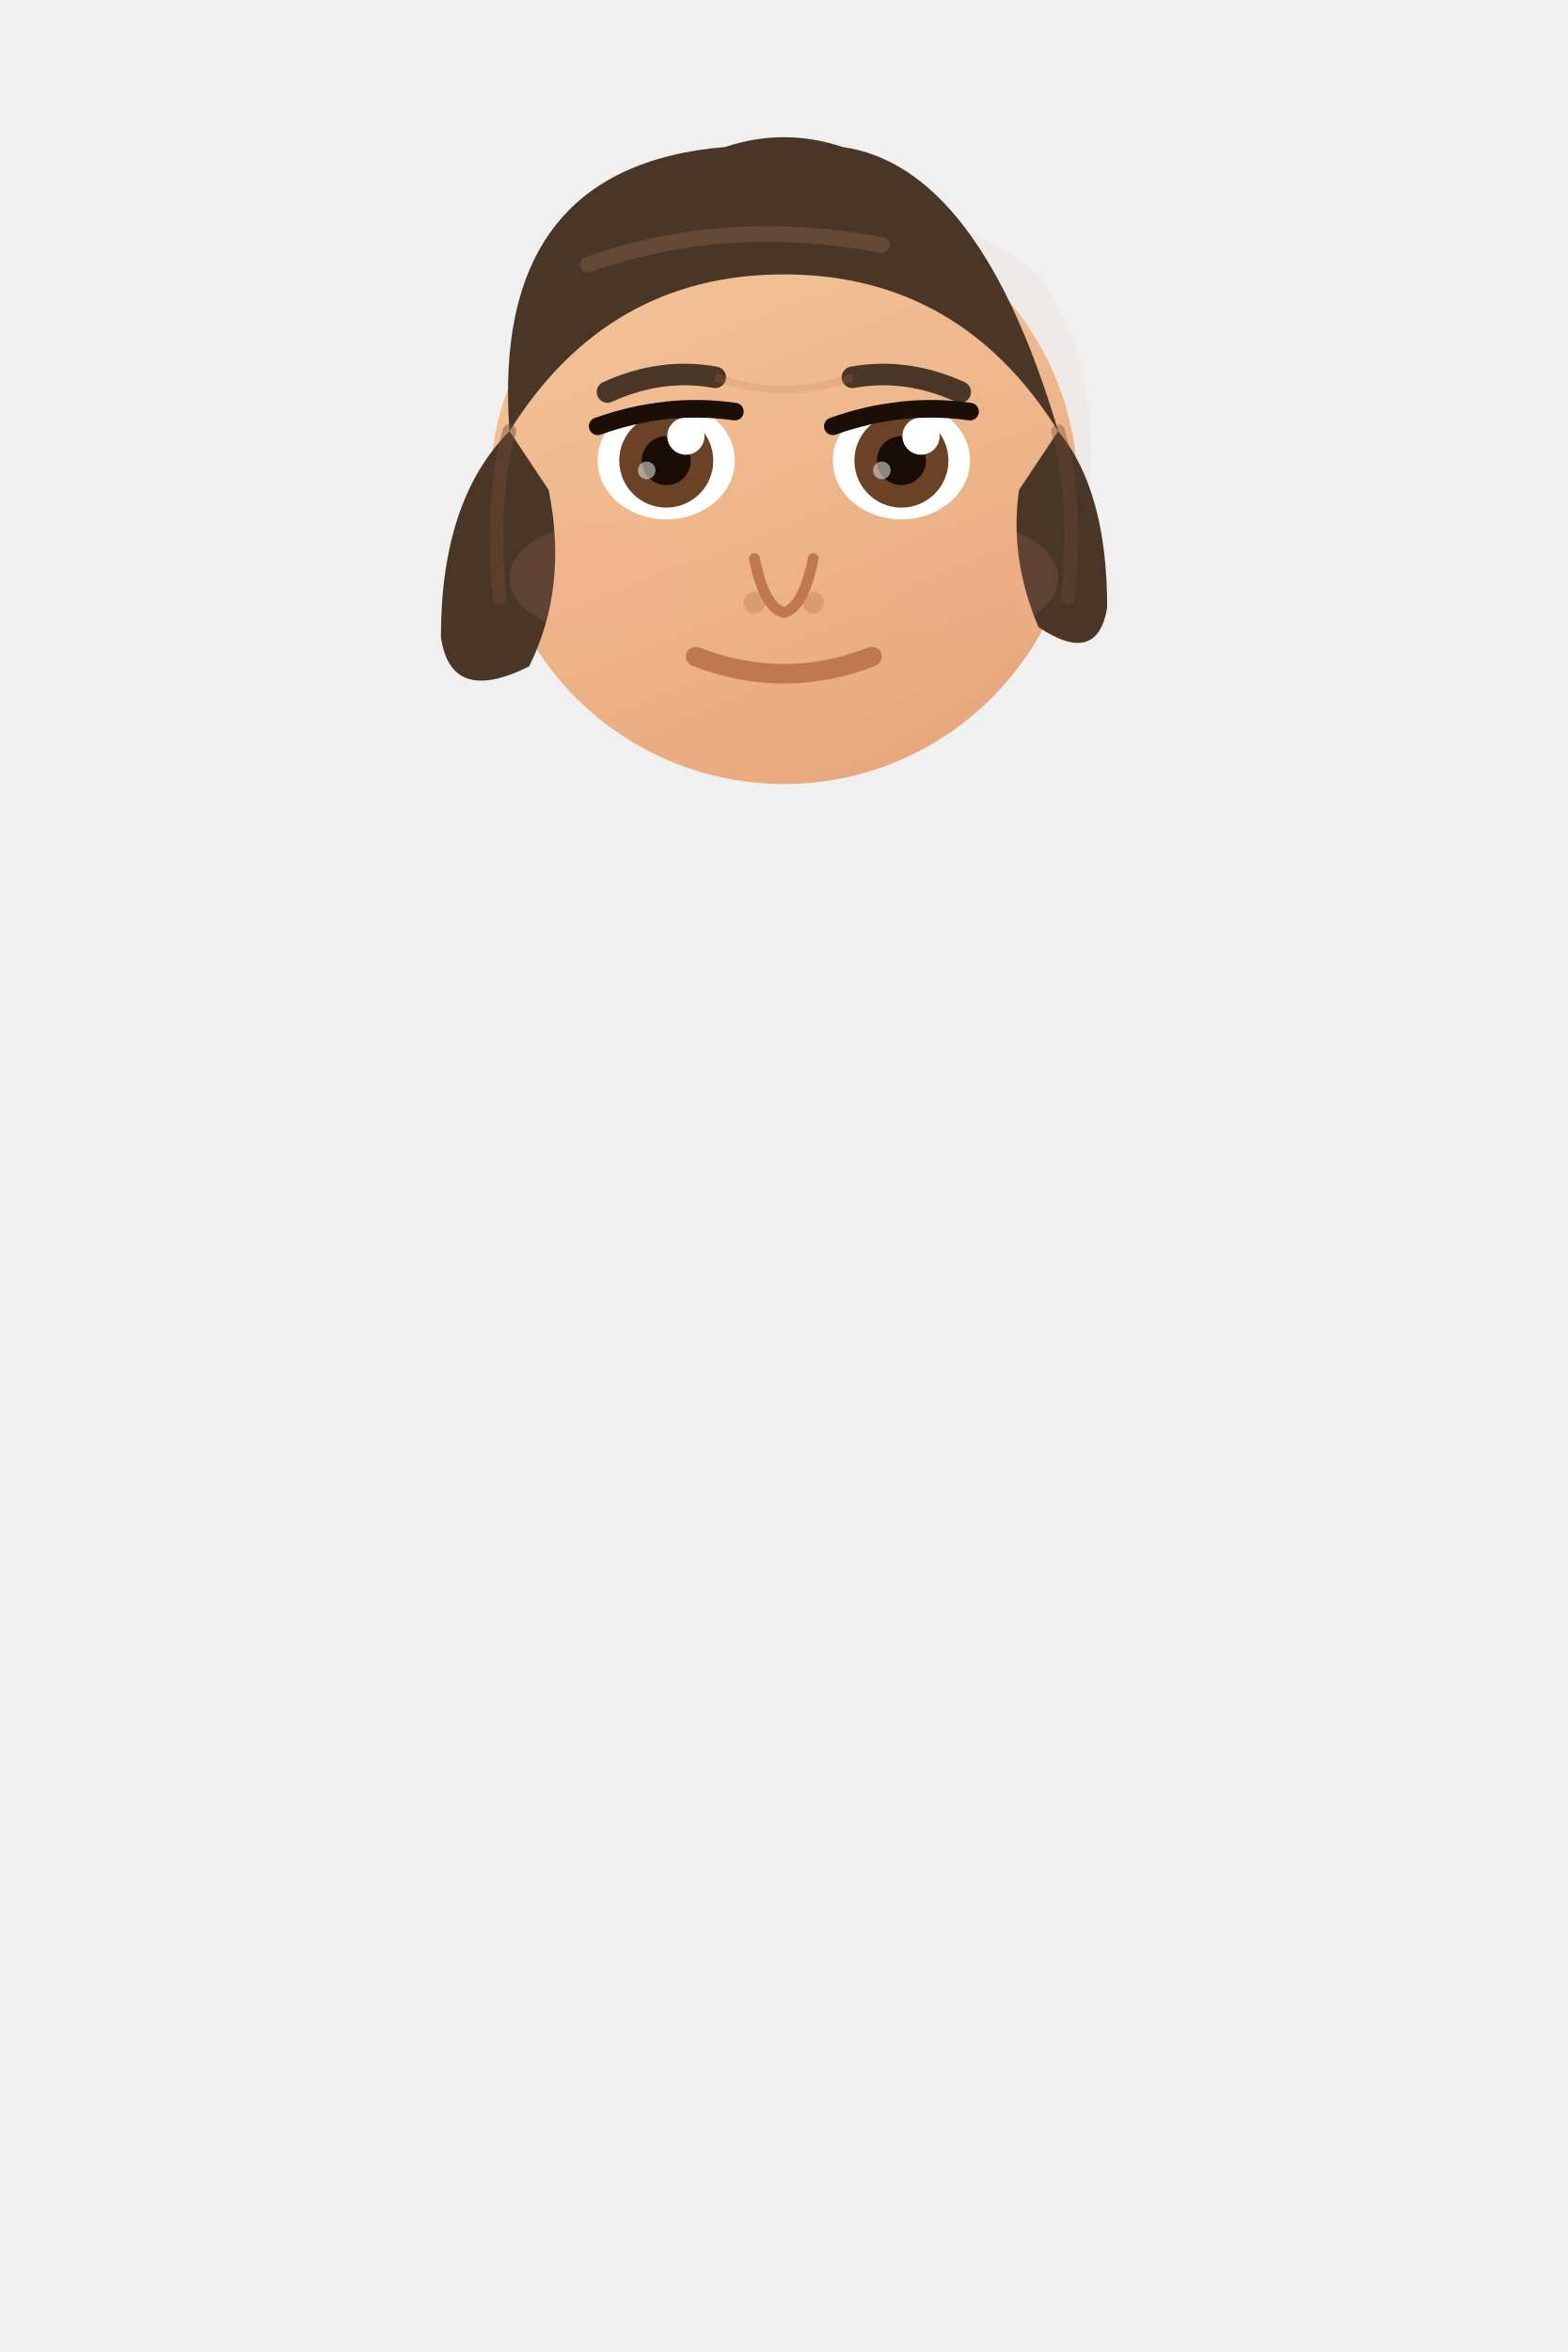
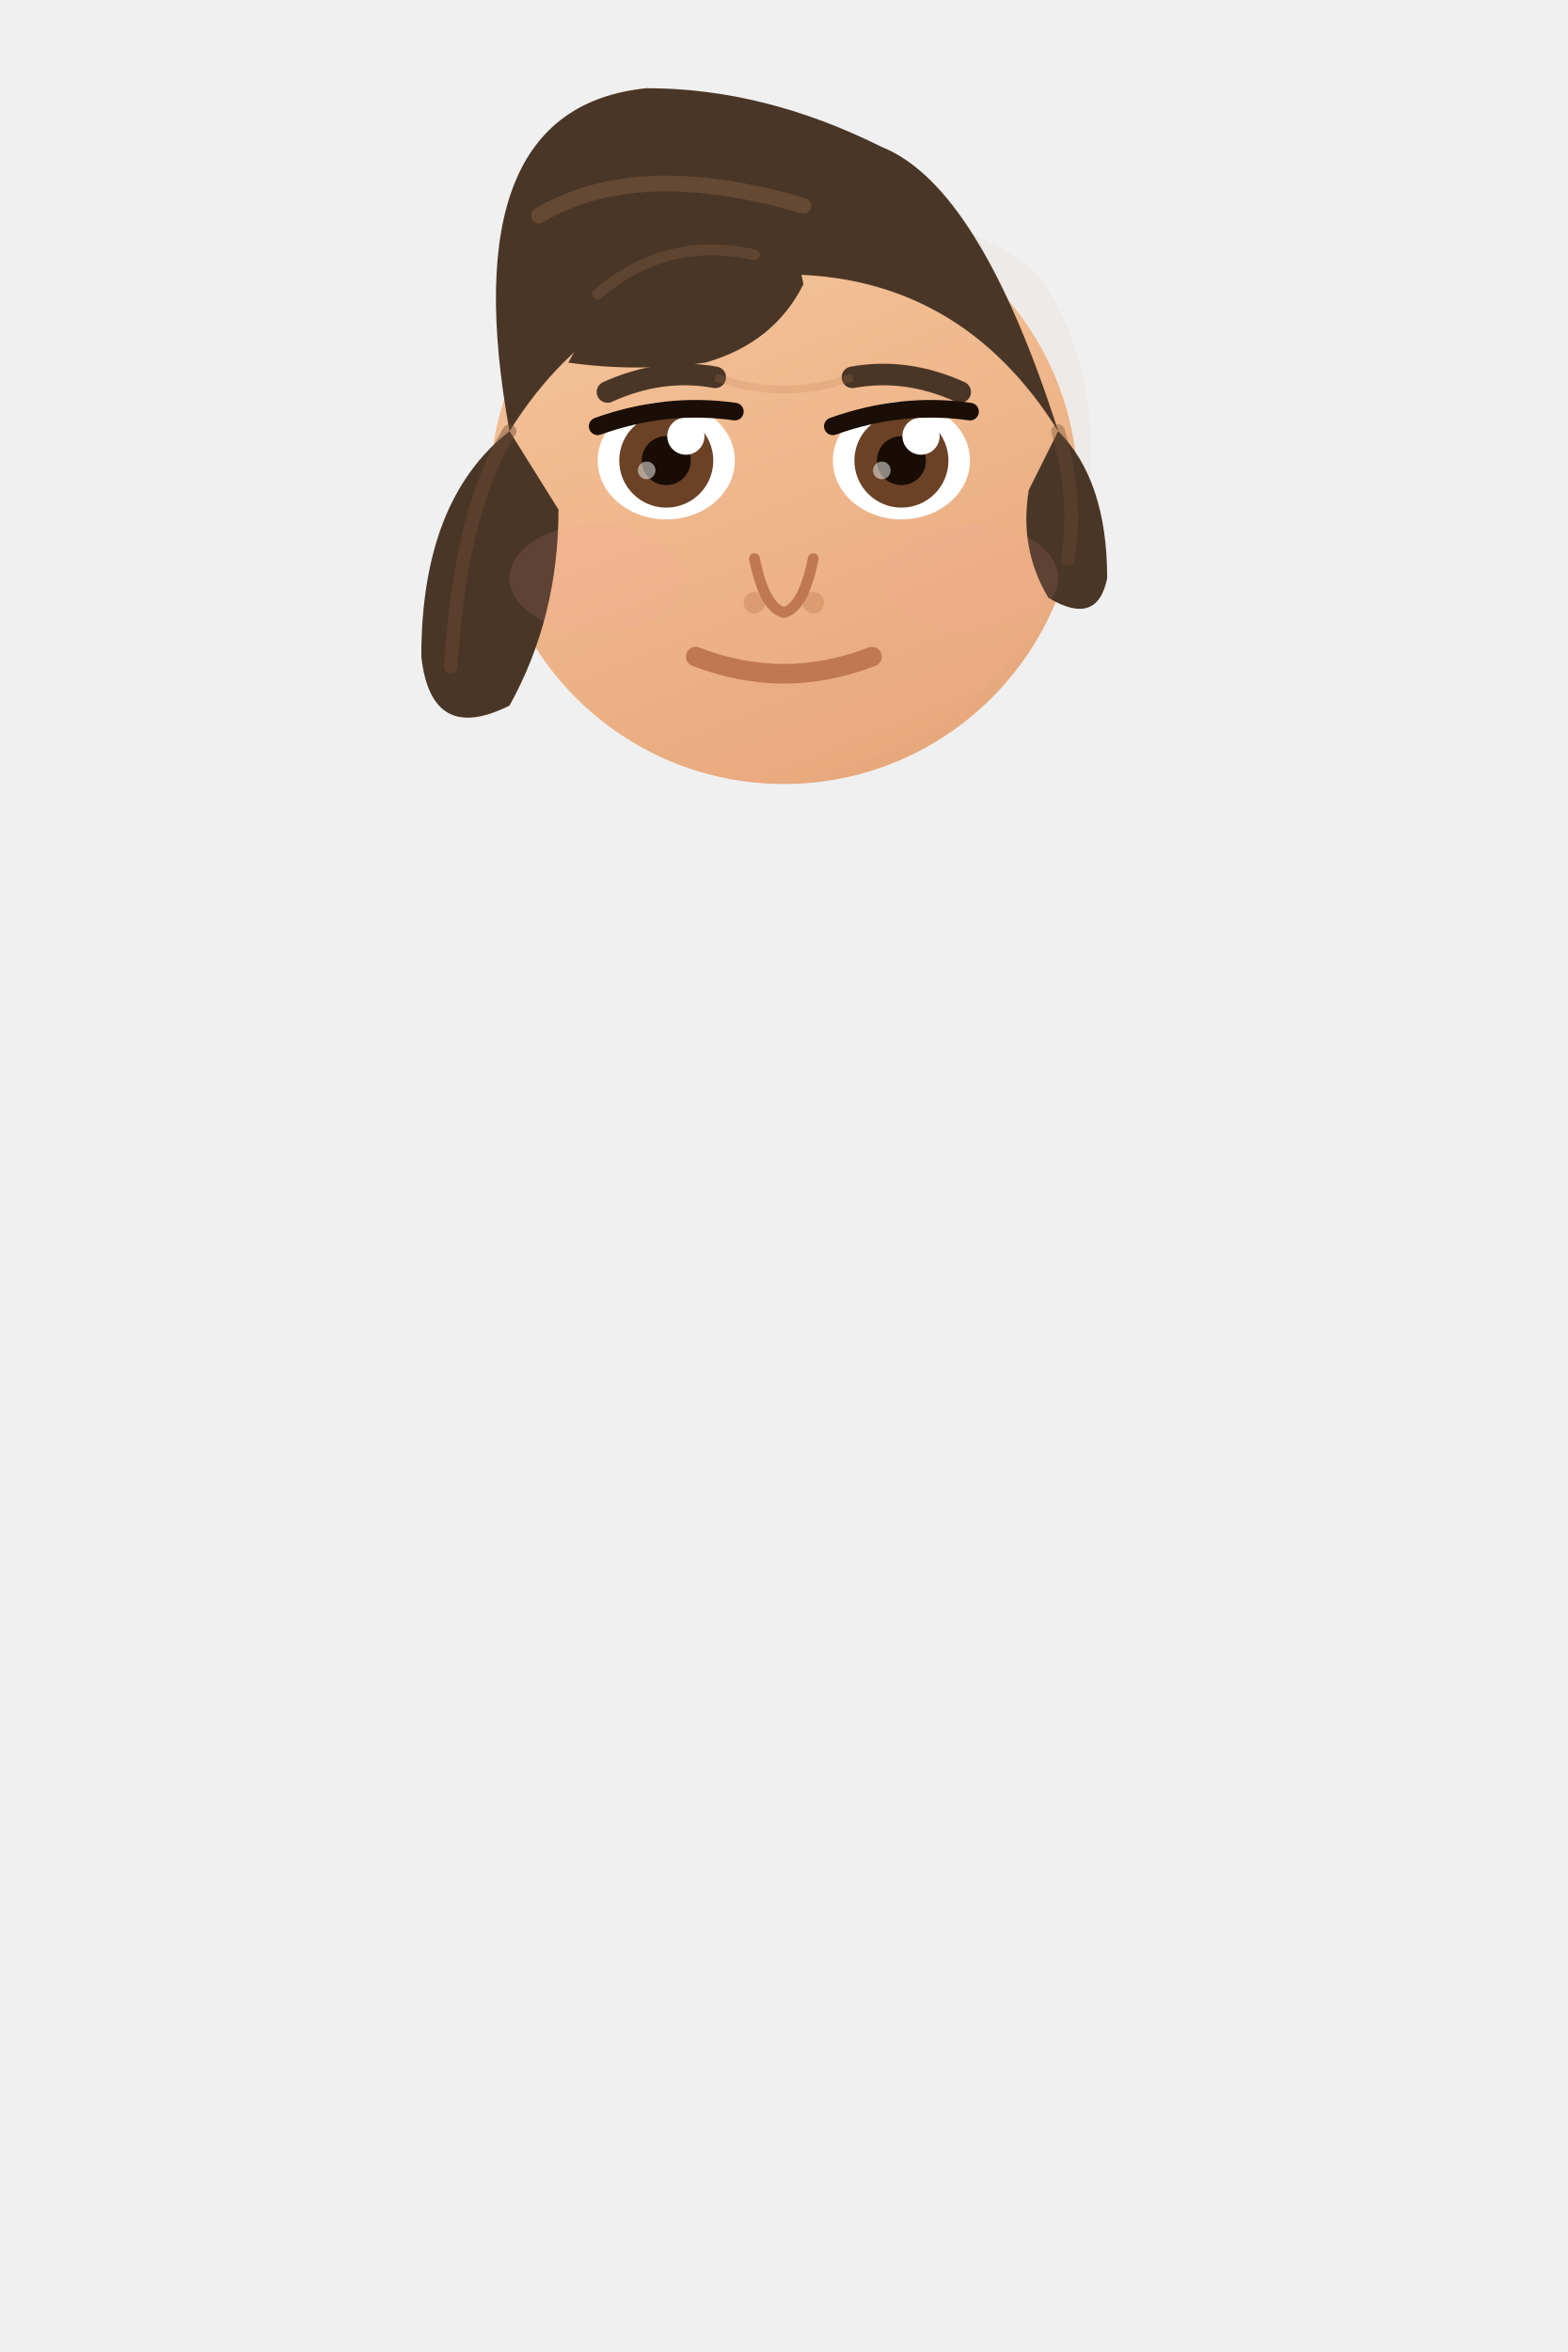
<svg xmlns="http://www.w3.org/2000/svg" viewBox="0 0 160 240">
  <defs>
    <linearGradient id="ex-sk" x1="0.3" y1="0" x2="0.7" y2="1">
      <stop offset="0%" stop-color="#F5C49A" />
      <stop offset="100%" stop-color="#E8A87C" />
    </linearGradient>
  </defs>
  <circle cx="80" cy="50" r="30" fill="url(#ex-sk)" />
  <path d="M 80 20 A 30 30 0 0 1 80 80 Q 104 74 110 56 Q 114 40 106 28 Q 96 20 80 20 Z" fill="#d4956a" opacity="0.07" />
-   <path d="M 52 44 Q 45 51 45 65 Q 46 72 54 68 Q 58 60 56 50 Z" fill="#4a3626" />
-   <path d="M 108 44 Q 113 50 113 62 Q 112 68 106 64 Q 103 57 104 50 Z" fill="#4a3626" />
-   <path d="M 52 44 Q 50 17 74 15 Q 80 13 86 15 Q 100 17 108 44 Q 98 28 80 28 Q 62 28 52 44 Z" fill="#4a3626" />
-   <path d="M 60 27 Q 74 22 90 25" fill="none" stroke="#7d5c44" stroke-width="1.6" stroke-linecap="round" opacity="0.5" />
-   <path d="M 52 44 Q 50 51 51 61" fill="none" stroke="#6b4a33" stroke-width="1.4" stroke-linecap="round" opacity="0.45" />
-   <path d="M 108 44 Q 110 51 109 61" fill="none" stroke="#6b4a33" stroke-width="1.4" stroke-linecap="round" opacity="0.38" />
+   <path d="M 52 44 Q 43 51 43 67 Q 44 76 52 72 Q 57 63 57 52 Z" fill="#4a3626" />
+   <path d="M 108 44 Q 113 49 113 59 Q 112 64 107 61 Q 104 56 105 50 Z" fill="#4a3626" />
+   <path d="M 52 44 Q 46 11 66 9 Q 78 9 90 15 Q 100 19 108 44 Q 98 28 80 28 Q 62 28 52 44 Z" fill="#4a3626" />
+   <path d="M 55 22 Q 65 16 82 21" fill="none" stroke="#7d5c44" stroke-width="1.6" stroke-linecap="round" opacity="0.5" />
+   <path d="M 52 44 Q 47 52 46 68" fill="none" stroke="#6b4a33" stroke-width="1.4" stroke-linecap="round" opacity="0.45" />
+   <path d="M 108 44 Q 110 51 109 57" fill="none" stroke="#6b4a33" stroke-width="1.4" stroke-linecap="round" opacity="0.38" />
+   <path d="M 58 37 Q 64 26 74 24 Q 81 23 82 29 Q 79 35 72 37 Q 65 38 58 37 Z" fill="#4a3626" />
+   <path d="M 61 30 Q 68 24 77 26" fill="none" stroke="#7d5c44" stroke-width="1.1" stroke-linecap="round" opacity="0.4" />
  <path d="M 62 40 Q 67.5 37.5 73 38.5" fill="none" stroke="#4a3626" stroke-width="2.2" stroke-linecap="round" />
  <path d="M 87 38.5 Q 92.5 37.5 98 40" fill="none" stroke="#4a3626" stroke-width="2.2" stroke-linecap="round" />
  <path d="M 73 38.5 Q 80 41 87 38.5" fill="none" stroke="#c07850" stroke-width="0.8" opacity="0.20" />
  <ellipse cx="68" cy="47" rx="7" ry="6" fill="white" />
  <ellipse cx="92" cy="47" rx="7" ry="6" fill="white" />
  <circle cx="68" cy="47" r="4.8" fill="#6B4226" />
  <circle cx="92" cy="47" r="4.8" fill="#6B4226" />
  <circle cx="68" cy="47" r="2.5" fill="#180c05" />
  <circle cx="92" cy="47" r="2.5" fill="#180c05" />
  <circle cx="70" cy="44.5" r="1.9" fill="white" />
  <circle cx="94" cy="44.5" r="1.9" fill="white" />
  <circle cx="66" cy="48" r="0.9" fill="white" opacity="0.5" />
  <circle cx="90" cy="48" r="0.9" fill="white" opacity="0.5" />
  <path d="M 61 43.5 Q 68 41 75 42" fill="none" stroke="#1a0e06" stroke-width="1.8" stroke-linecap="round" />
  <path d="M 85 43.5 Q 92 41 99 42" fill="none" stroke="#1a0e06" stroke-width="1.8" stroke-linecap="round" />
  <path d="M 77 57 Q 78 62 80 62.5 Q 82 62 83 57" fill="none" stroke="#c07850" stroke-width="1.1" stroke-linecap="round" />
  <circle cx="77" cy="61.5" r="1.1" fill="#c07850" opacity="0.38" />
  <circle cx="83" cy="61.5" r="1.1" fill="#c07850" opacity="0.38" />
  <path d="M 71 67 Q 80 70.5 89 67" stroke="#c07850" stroke-width="2" fill="none" stroke-linecap="round" />
  <ellipse cx="61" cy="59" rx="9" ry="5.5" fill="#F4A0A0" opacity="0.12" />
  <ellipse cx="99" cy="59" rx="9" ry="5.5" fill="#F4A0A0" opacity="0.12" />
</svg>
